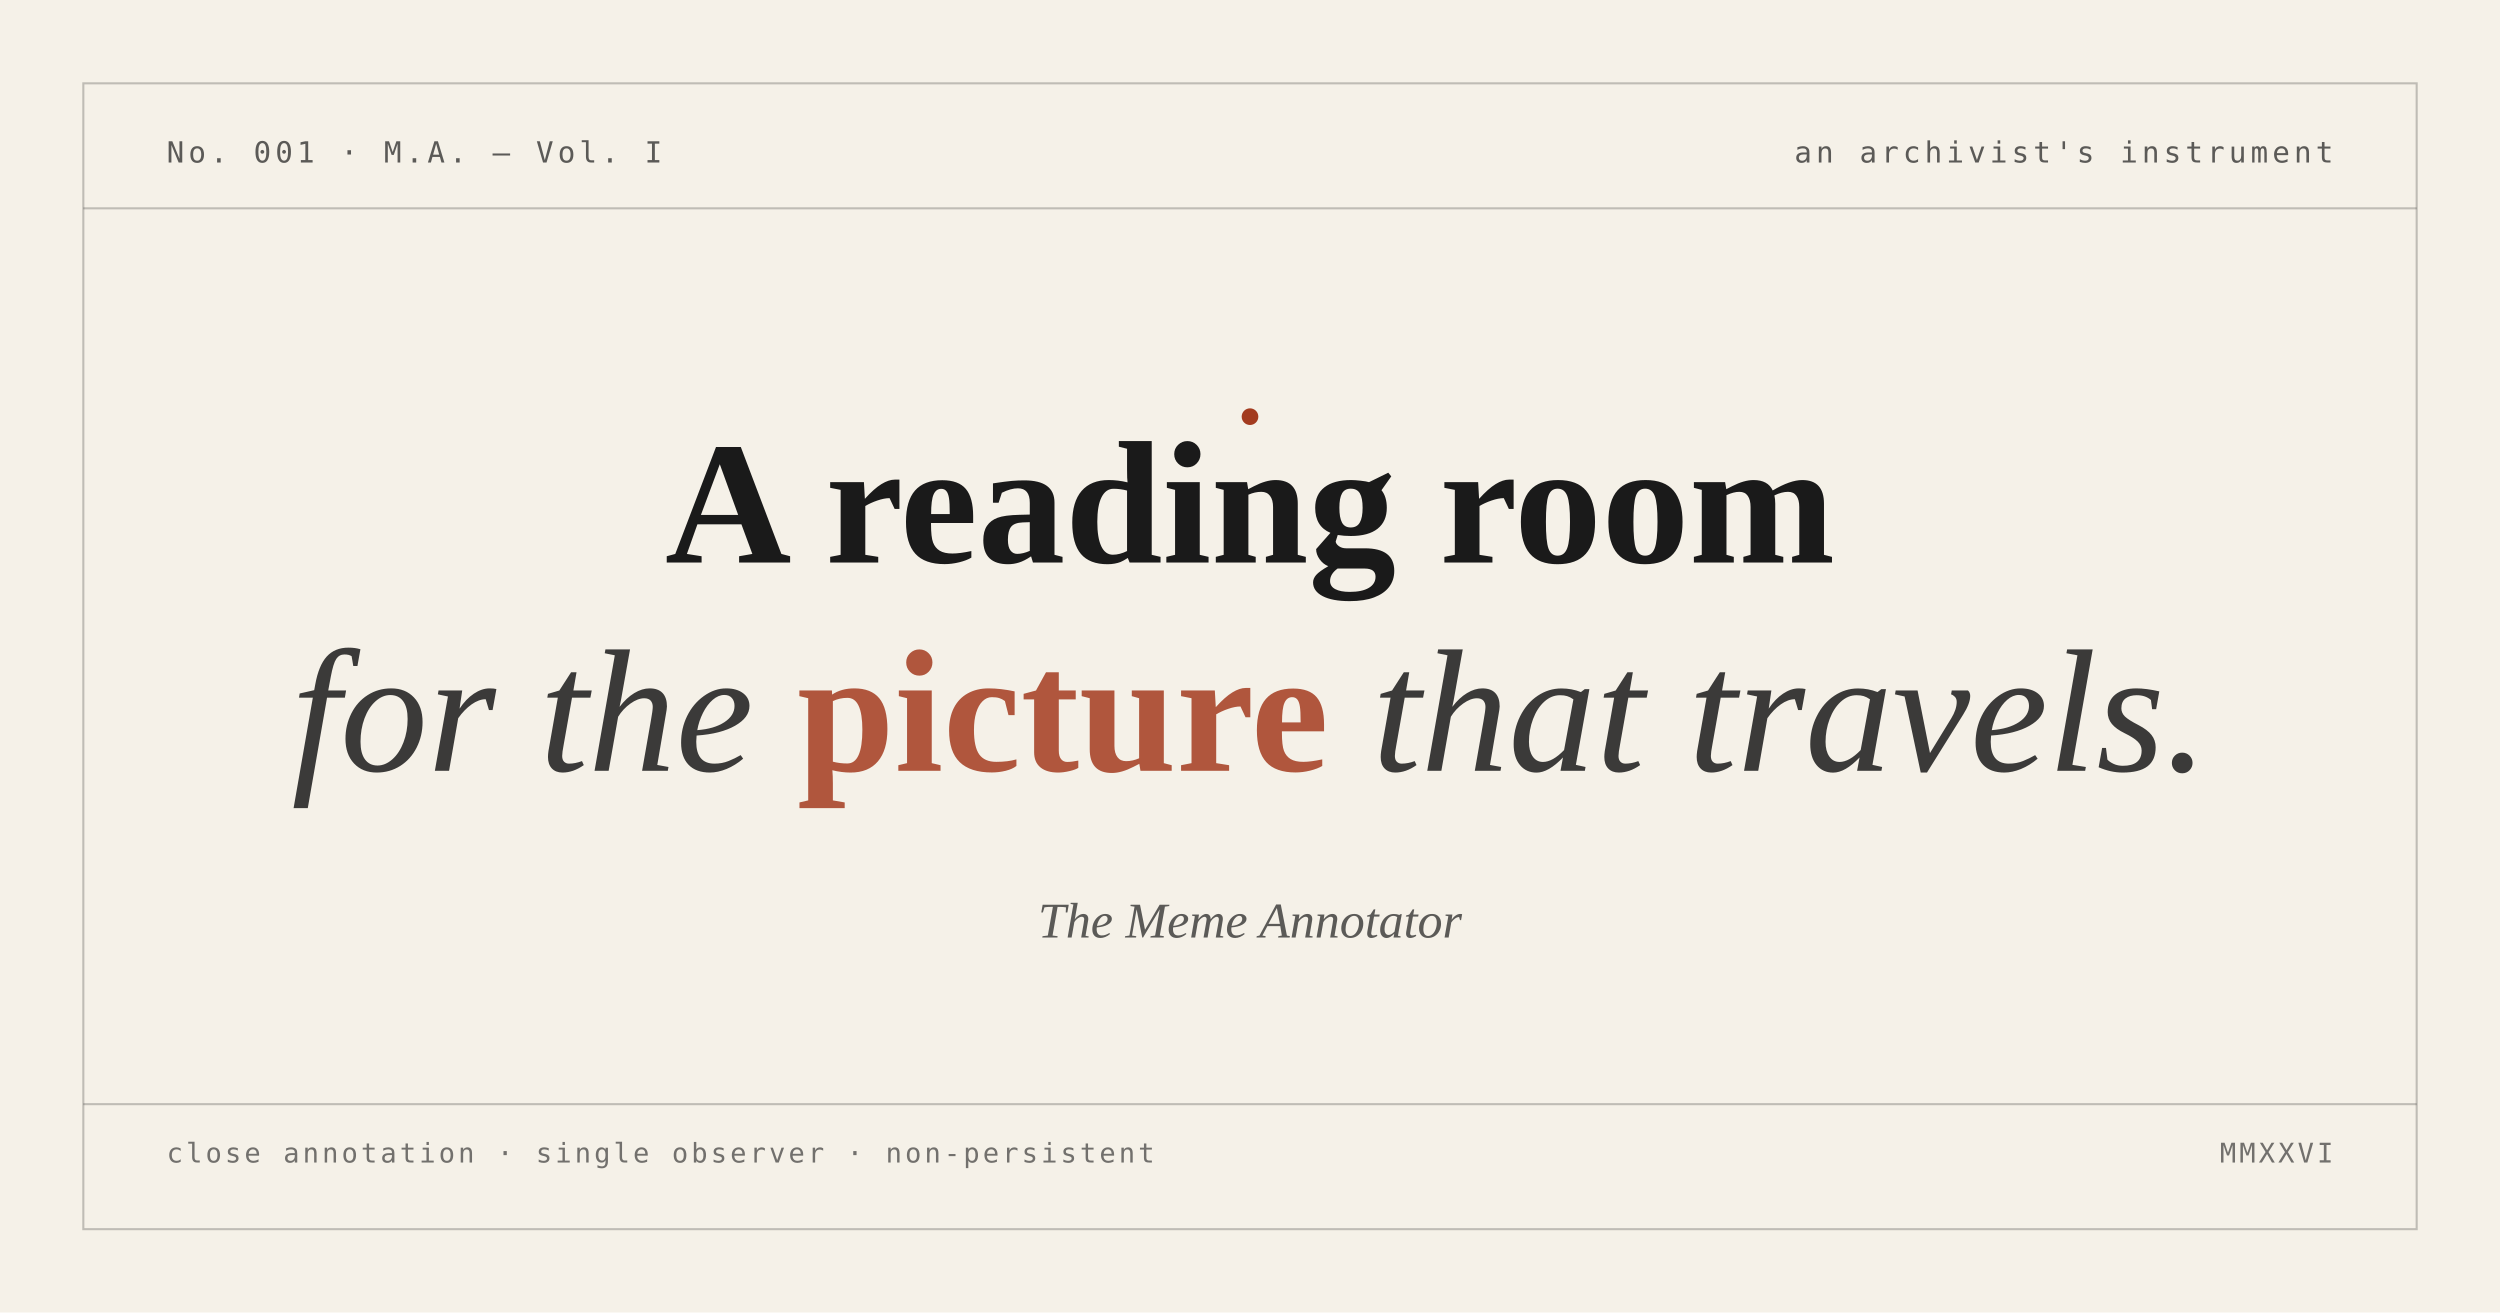
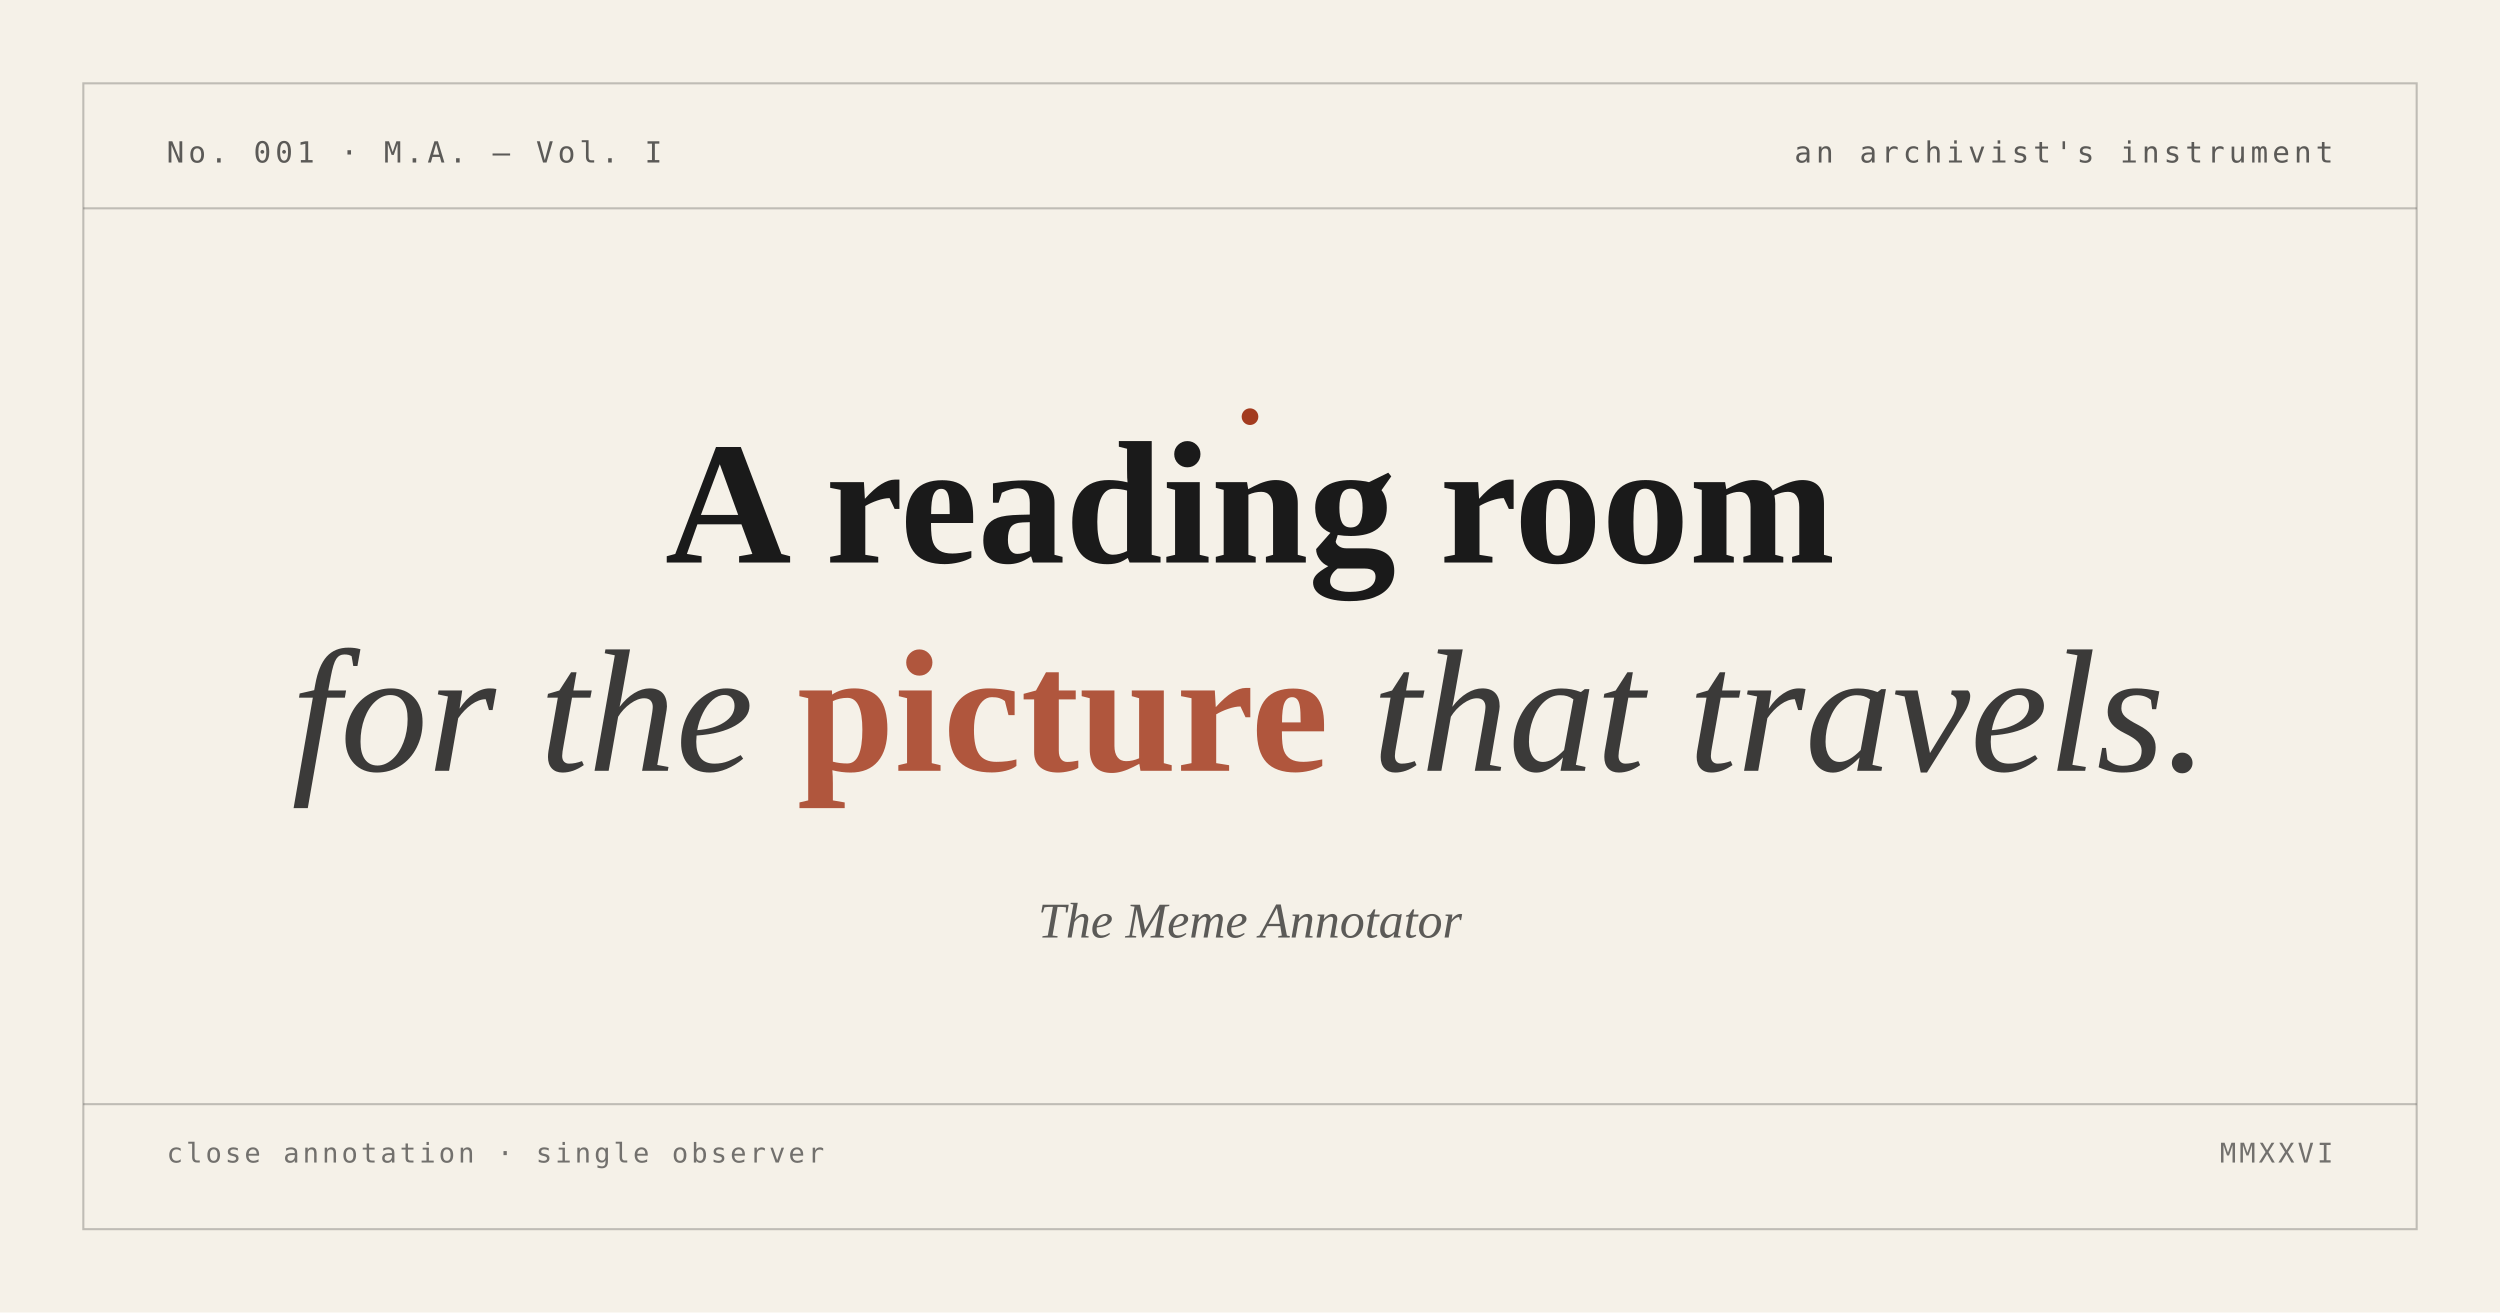
<svg xmlns="http://www.w3.org/2000/svg" viewBox="0 0 1200 630" width="1200" height="630">
  <rect width="1200" height="630" fill="#f5f1e8" />
  <rect x="40" y="40" width="1120" height="550" fill="none" stroke="#1a1a1a" stroke-width="1" opacity="0.25" />
  <line x1="40" y1="100" x2="1160" y2="100" stroke="#1a1a1a" stroke-width="1" opacity="0.25" />
  <line x1="40" y1="530" x2="1160" y2="530" stroke="#1a1a1a" stroke-width="1" opacity="0.25" />
  <text x="80" y="78" font-family="ui-monospace, monospace" font-size="14" letter-spacing="2" fill="#1a1a1a" opacity="0.7">No. 001 · M.A. — Vol. I</text>
  <text x="1120" y="78" text-anchor="end" font-family="ui-monospace, monospace" font-size="14" letter-spacing="2" fill="#1a1a1a" opacity="0.7">an archivist's instrument</text>
  <text x="600" y="270" text-anchor="middle" font-family="Georgia, 'Times New Roman', serif" font-size="84" font-weight="600" fill="#1a1a1a">A reading room</text>
  <text x="600" y="370" text-anchor="middle" font-family="Georgia, 'Times New Roman', serif" font-size="84" font-style="italic" fill="#1a1a1a" opacity="0.85">for the <tspan fill="#a33b1f" font-style="normal" font-weight="600">picture</tspan> that travels.</text>
  <text x="600" y="450" text-anchor="middle" font-family="Georgia, 'Times New Roman', serif" font-style="italic" font-size="24" fill="#1a1a1a" opacity="0.7">The Meme Annotator</text>
-   <text x="80" y="558" font-family="ui-monospace, monospace" font-size="13" letter-spacing="1.5" fill="#1a1a1a" opacity="0.6">close annotation · single observer · non-persistent</text>
+   <text x="80" y="558" font-family="ui-monospace, monospace" font-size="13" letter-spacing="1.5" fill="#1a1a1a" opacity="0.6">close annotation · single observer</text>
  <text x="1120" y="558" text-anchor="end" font-family="ui-monospace, monospace" font-size="13" letter-spacing="1.5" fill="#1a1a1a" opacity="0.6">MMXXVI</text>
  <circle cx="600" cy="200" r="4" fill="#a33b1f" />
</svg>
